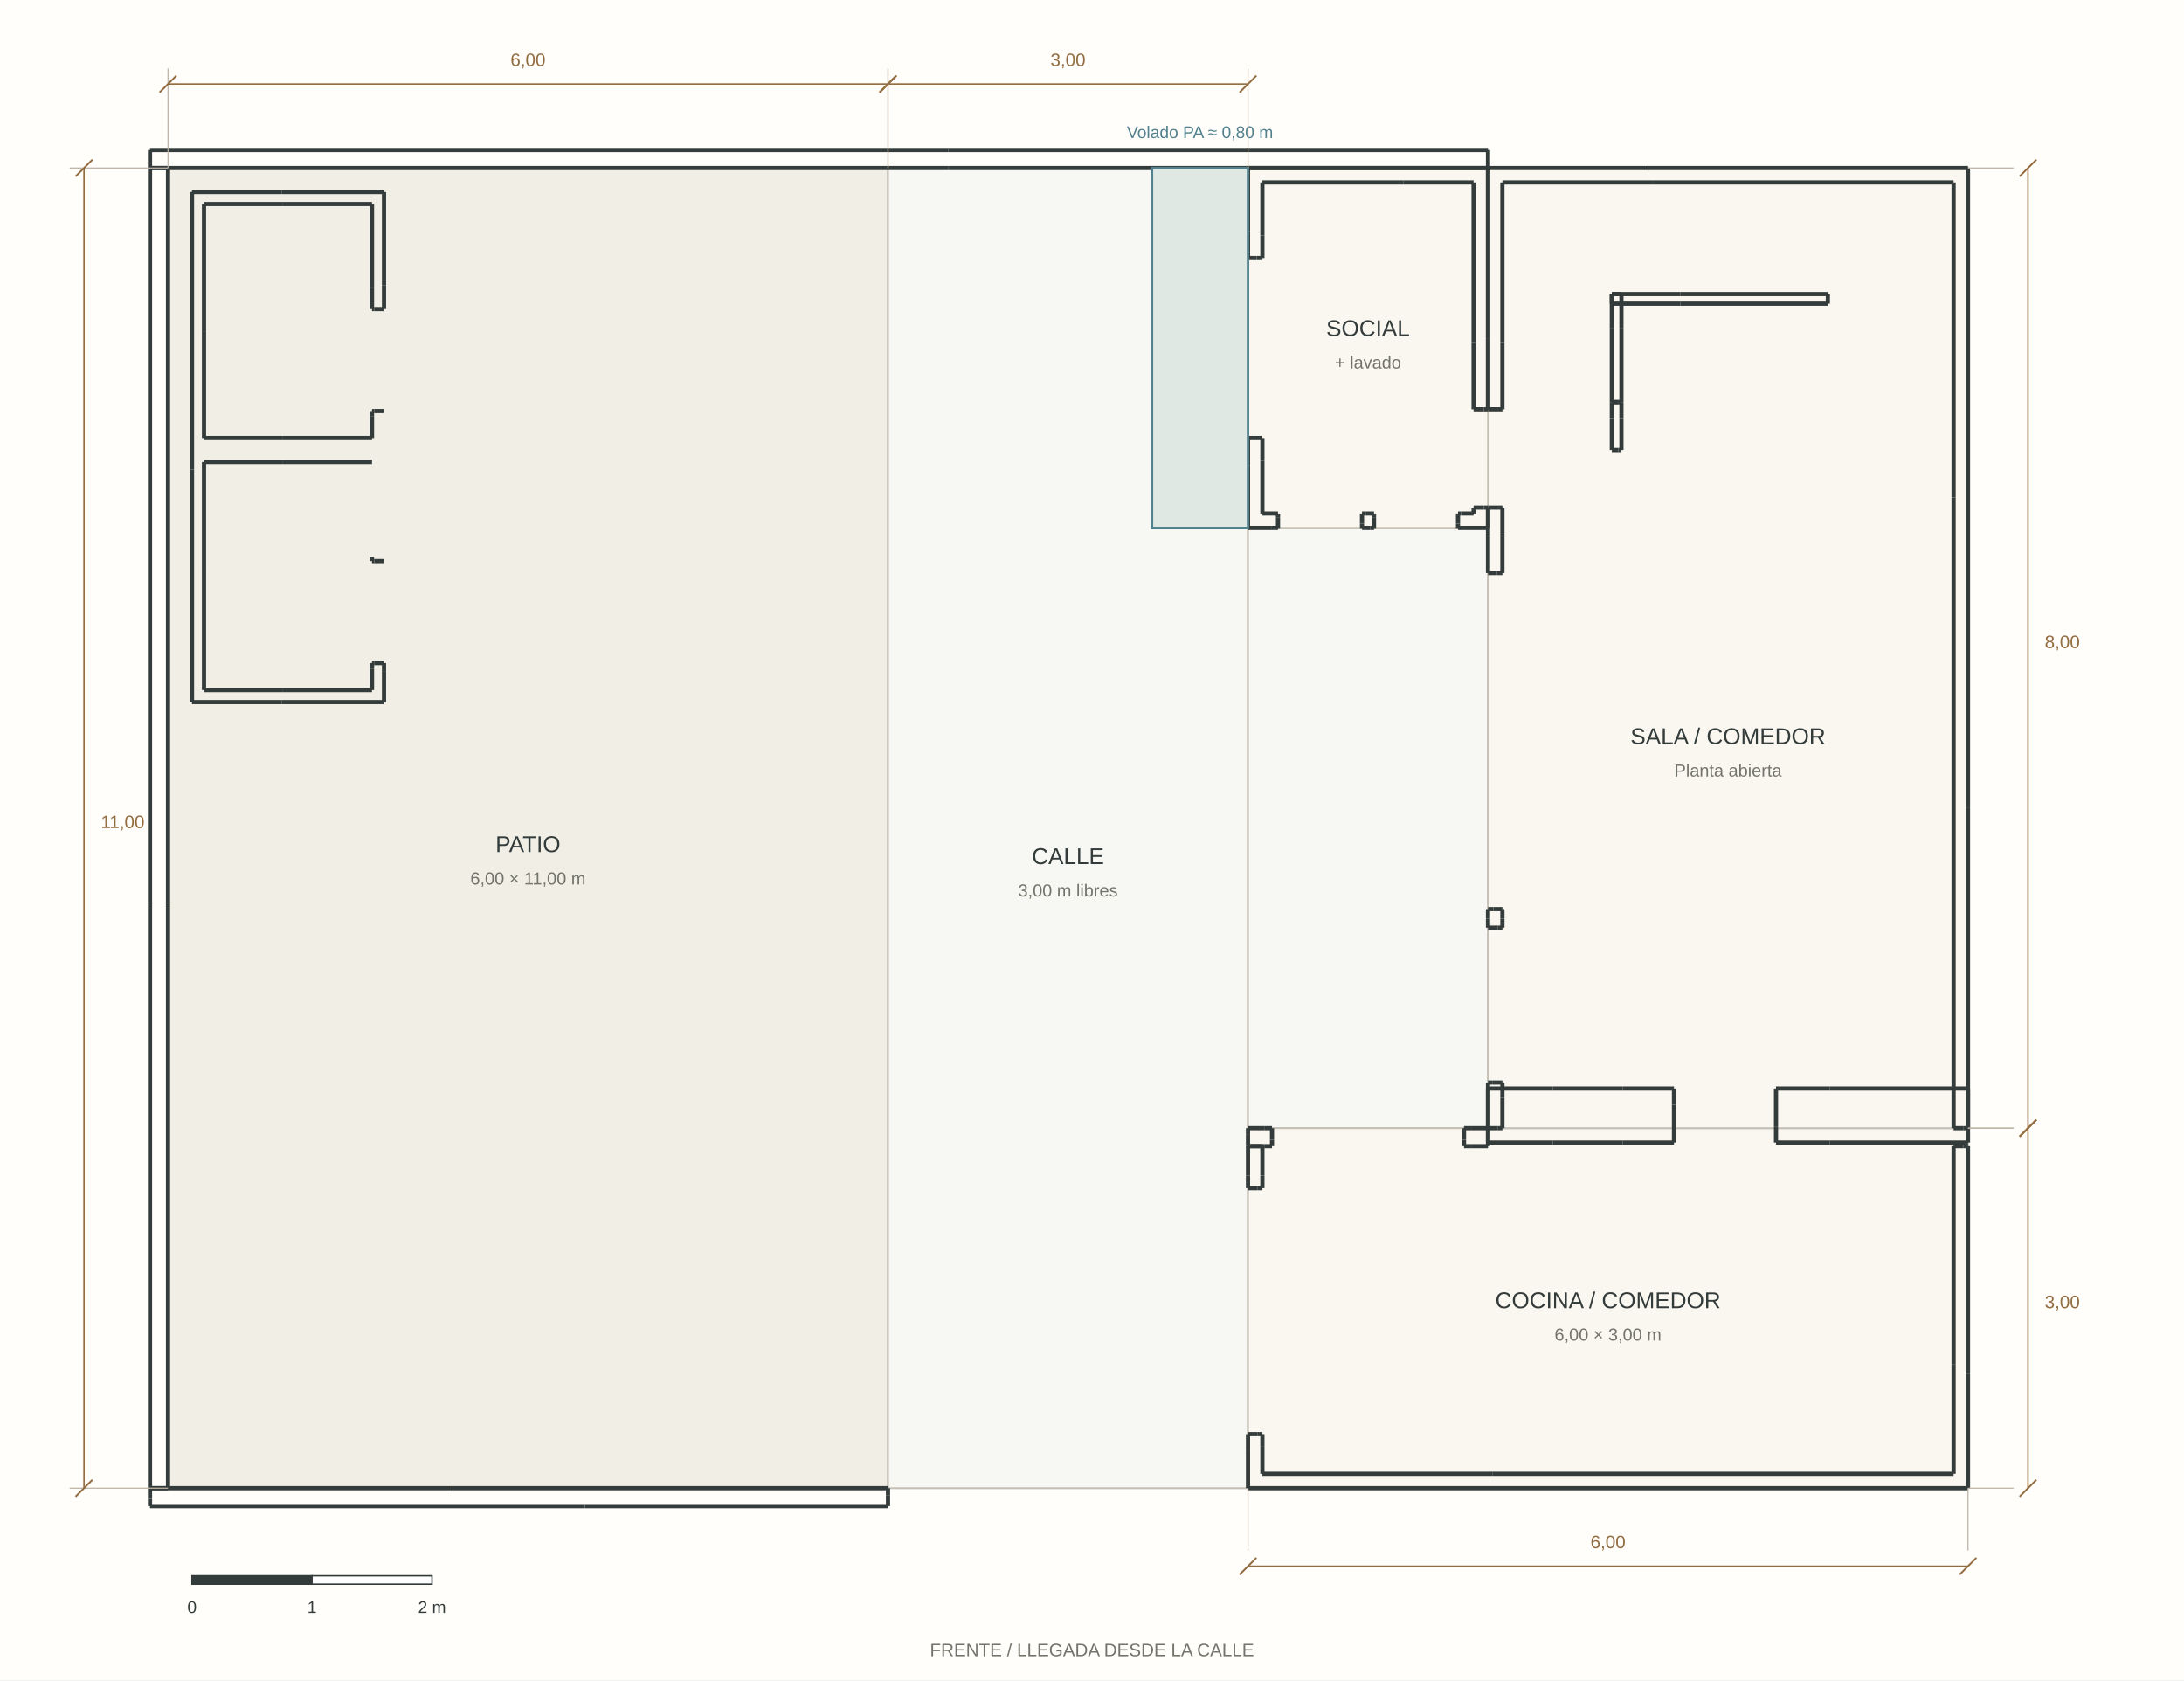
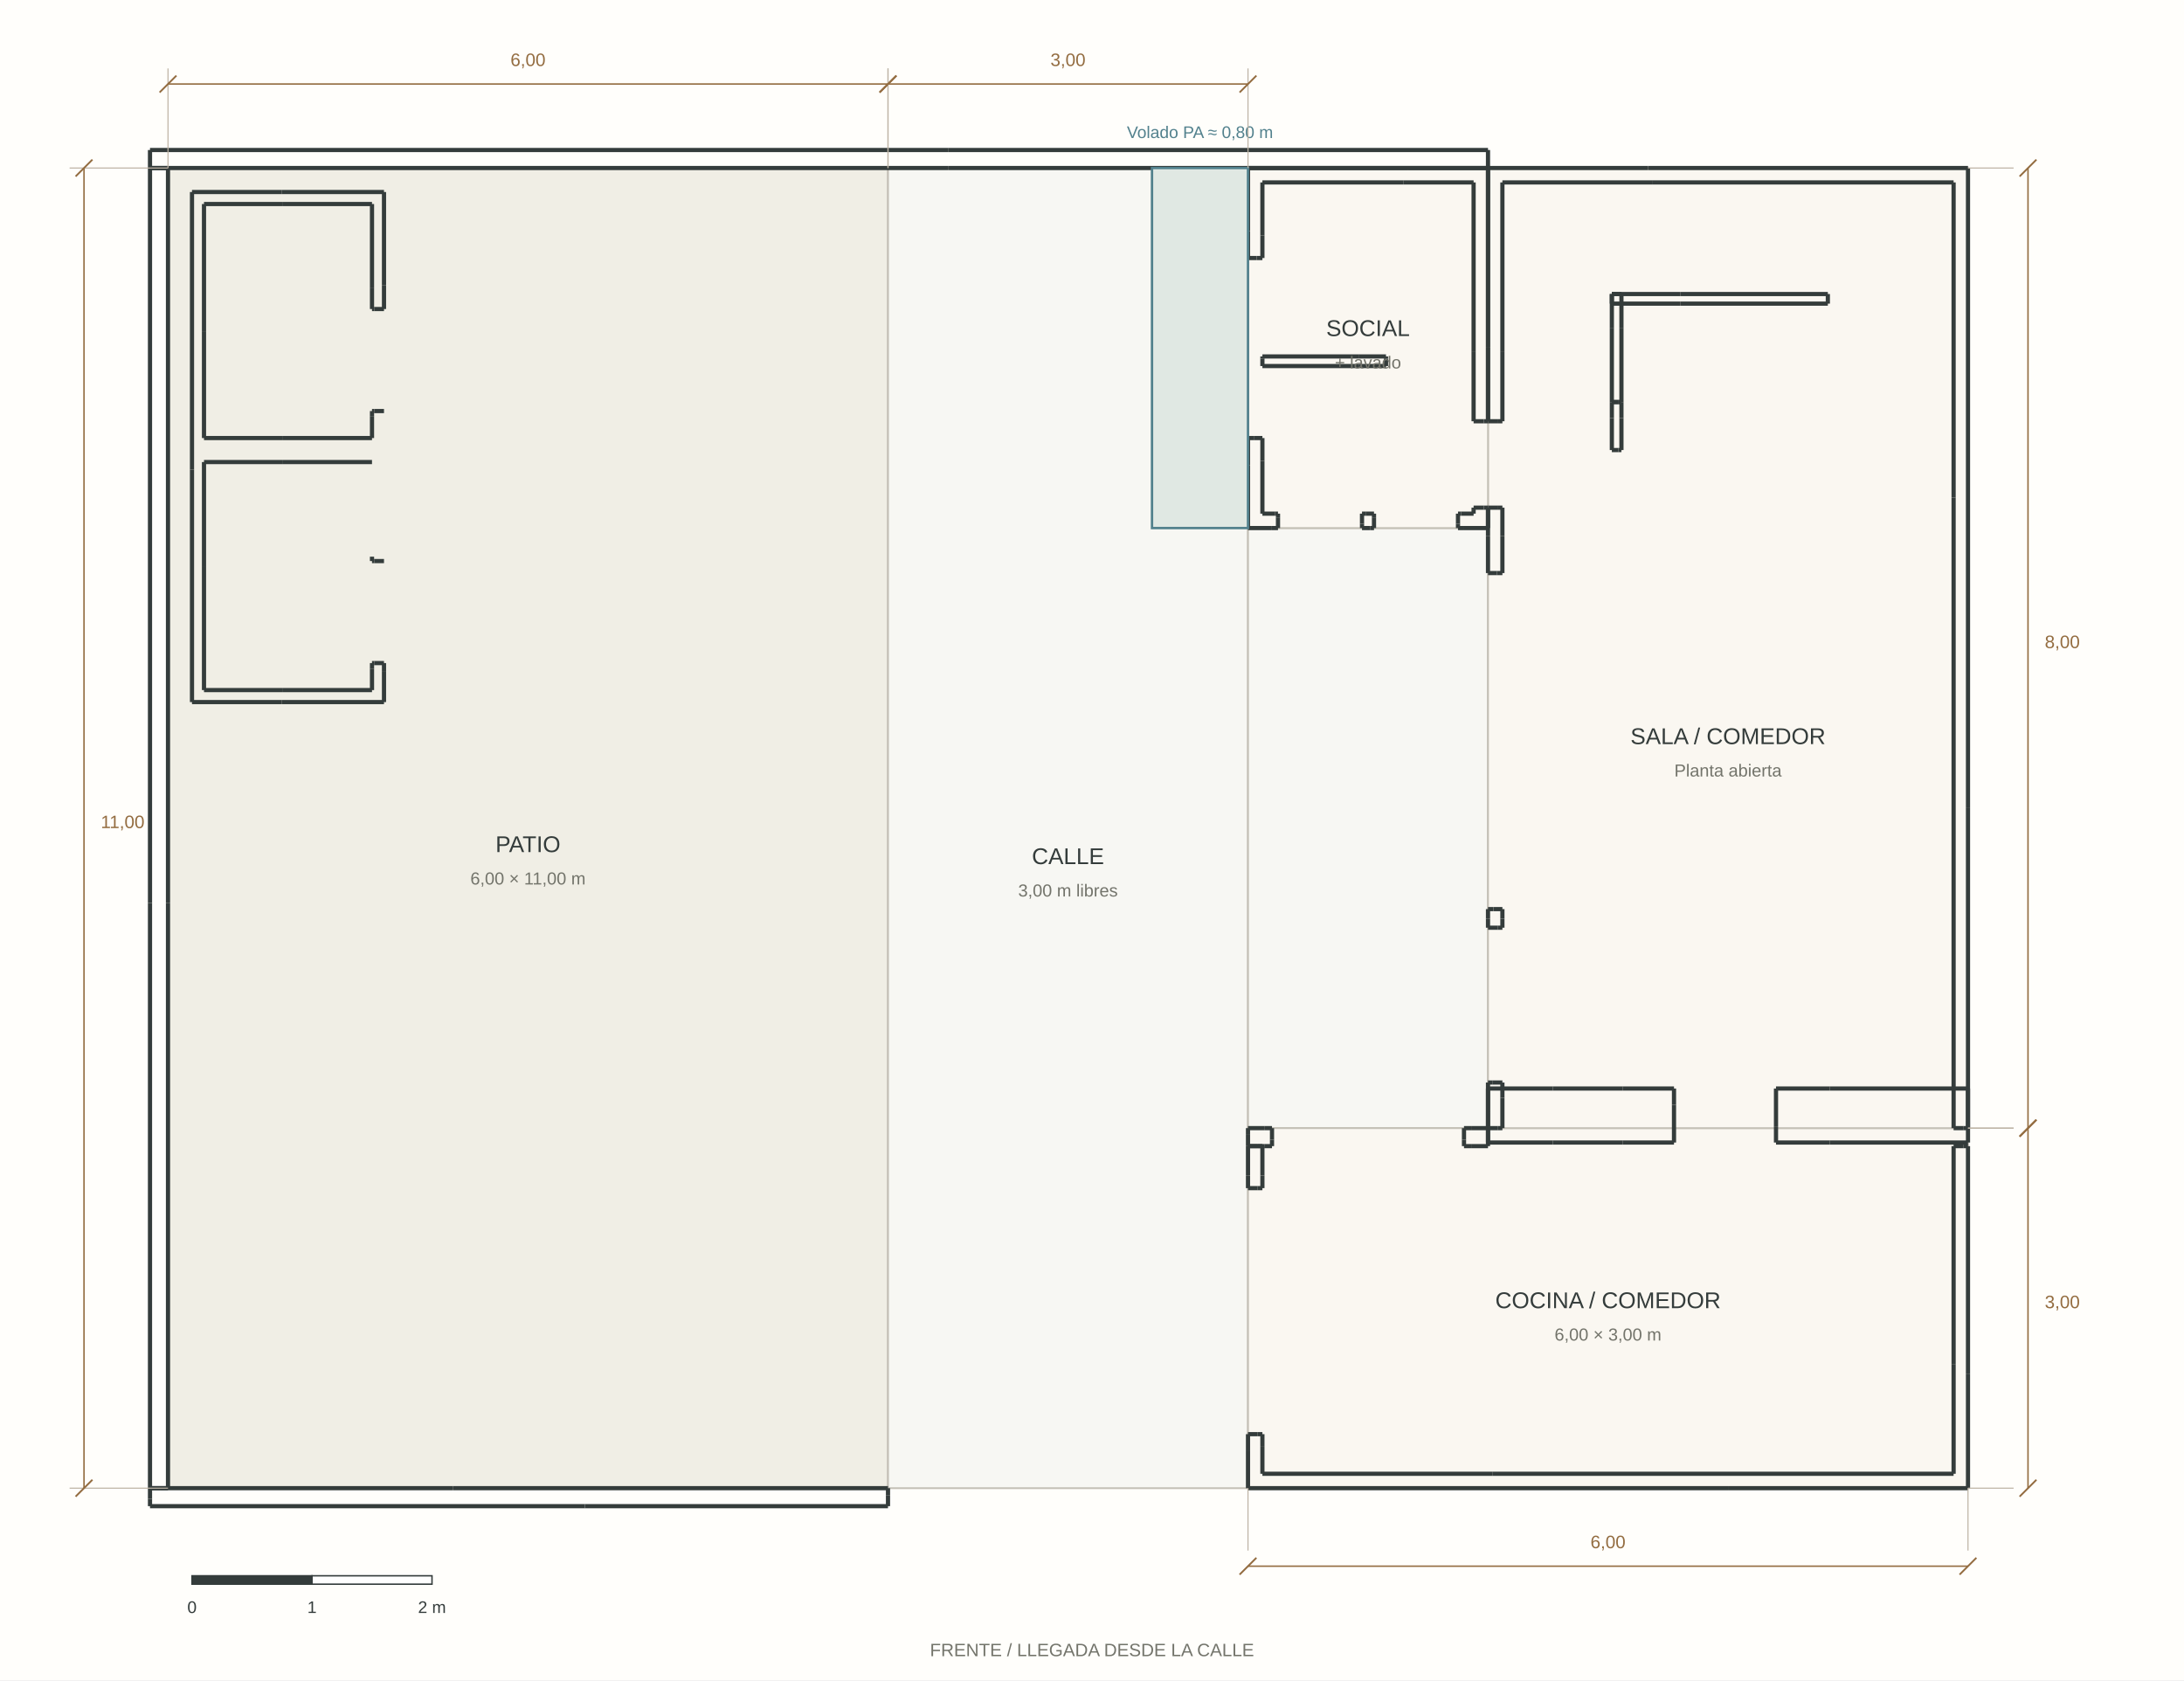
<svg xmlns="http://www.w3.org/2000/svg" viewBox="0 0 1456.0 1120.0" role="img" aria-label="Conjunto y medidas generales">
  <rect width="100%" height="100%" fill="#fffefb" />
  <polygon points="112.0,992.0 592.0,992.0 592.0,112.0 112.0,112.0" fill="#f0eee5" stroke="#c4c0b6" stroke-width="1.2" />
  <polygon points="592.0,992.0 832.0,992.0 832.0,112.0 592.0,112.0" fill="#f7f7f3" stroke="#c4c0b6" stroke-width="1.2" />
  <polygon points="832.0,752.0 992.0,752.0 992.0,352.0 832.0,352.0" fill="#f7f7f3" stroke="#c4c0b6" stroke-width="1.2" />
  <polygon points="832.0,992.0 1312.0,992.0 1312.0,752.0 832.0,752.0" fill="#faf7f1" stroke="#c4c0b6" stroke-width="1.2" />
  <polygon points="992.0,752.0 1312.0,752.0 1312.0,112.0 992.0,112.0" fill="#faf7f1" stroke="#c4c0b6" stroke-width="1.2" />
  <polygon points="832.0,352.0 992.0,352.0 992.0,112.0 832.0,112.0" fill="#faf7f1" stroke="#c4c0b6" stroke-width="1.2" />
-   <polyline points="1001.6,228.509 1001.6,121.6" fill="none" stroke="#343c3b" stroke-width="2.8" />
-   <polyline points="1001.6,272.8 1001.6,228.509" fill="none" stroke="#343c3b" stroke-width="2.8" />
+   <polyline points="992.0,112.0 992.0,231.354" fill="none" stroke="#343c3b" stroke-width="2.8" />
+   <polyline points="992.0,280.8 992.0,231.354" fill="none" stroke="#343c3b" stroke-width="2.8" />
+   <polyline points="992.0,382.0 992.0,357.414" fill="none" stroke="#343c3b" stroke-width="2.8" />
+   <polyline points="992.0,612.414 992.0,606.0" fill="none" stroke="#343c3b" stroke-width="2.8" />
+   <polyline points="992.0,618.4 992.0,612.414" fill="none" stroke="#343c3b" stroke-width="2.8" />
+   <polyline points="992.0,338.4 992.0,357.414" fill="none" stroke="#343c3b" stroke-width="2.8" />
+   <polyline points="1001.6,280.8 998.788,280.8" fill="none" stroke="#343c3b" stroke-width="2.8" />
+   <polyline points="998.788,280.8 992.0,280.8" fill="none" stroke="#343c3b" stroke-width="2.8" />
+   <polyline points="992.0,112.0 1098.667,112.0" fill="none" stroke="#343c3b" stroke-width="2.8" />
+   <polyline points="1312.0,112.0 1098.667,112.0" fill="none" stroke="#343c3b" stroke-width="2.8" />
+   <polyline points="998.4,618.4 992.0,618.4" fill="none" stroke="#343c3b" stroke-width="2.8" />
+   <polyline points="1001.6,618.4 998.4,618.4" fill="none" stroke="#343c3b" stroke-width="2.8" />
+   <polyline points="1001.6,280.8 1001.6,234.166" fill="none" stroke="#343c3b" stroke-width="2.8" />
+   <polyline points="1001.6,234.166 1001.6,121.6" fill="none" stroke="#343c3b" stroke-width="2.8" />
  <polyline points="1001.6,382.0 1001.6,357.414" fill="none" stroke="#343c3b" stroke-width="2.8" />
  <polyline points="1001.6,612.414 1001.6,606.0" fill="none" stroke="#343c3b" stroke-width="2.8" />
  <polyline points="1001.6,618.4 1001.6,612.414" fill="none" stroke="#343c3b" stroke-width="2.8" />
  <polyline points="1001.6,338.4 1001.6,357.414" fill="none" stroke="#343c3b" stroke-width="2.8" />
+   <polyline points="1312.0,538.667 1312.0,112.0" fill="none" stroke="#343c3b" stroke-width="2.8" />
+   <polyline points="1312.0,752.0 1312.0,538.667" fill="none" stroke="#343c3b" stroke-width="2.8" />
  <polyline points="1302.4,121.6 1101.867,121.6" fill="none" stroke="#343c3b" stroke-width="2.8" />
  <polyline points="1101.867,121.6 1001.6,121.6" fill="none" stroke="#343c3b" stroke-width="2.8" />
-   <polyline points="1001.6,272.8 998.788,272.8" fill="none" stroke="#343c3b" stroke-width="2.8" />
-   <polyline points="998.788,272.8 992.0,272.8" fill="none" stroke="#343c3b" stroke-width="2.8" />
+   <polyline points="1302.4,331.733 1302.4,121.6" fill="none" stroke="#343c3b" stroke-width="2.8" />
+   <polyline points="1302.4,752.0 1302.4,331.733" fill="none" stroke="#343c3b" stroke-width="2.8" />
+   <polyline points="1308.8,752.0 1302.4,752.0" fill="none" stroke="#343c3b" stroke-width="2.8" />
+   <polyline points="1312.0,752.0 1308.8,752.0" fill="none" stroke="#343c3b" stroke-width="2.8" />
+   <polyline points="998.788,338.4 992.0,338.4" fill="none" stroke="#343c3b" stroke-width="2.8" />
  <polyline points="1001.6,338.4 998.788,338.4" fill="none" stroke="#343c3b" stroke-width="2.8" />
-   <polyline points="998.788,338.4 992.0,338.4" fill="none" stroke="#343c3b" stroke-width="2.8" />
-   <polyline points="998.4,618.4 992.0,618.4" fill="none" stroke="#343c3b" stroke-width="2.8" />
-   <polyline points="1001.6,618.4 998.4,618.4" fill="none" stroke="#343c3b" stroke-width="2.8" />
  <polyline points="998.0,382.0 992.0,382.0" fill="none" stroke="#343c3b" stroke-width="2.8" />
  <polyline points="1001.6,382.0 998.0,382.0" fill="none" stroke="#343c3b" stroke-width="2.8" />
  <polyline points="995.6,606.0 992.0,606.0" fill="none" stroke="#343c3b" stroke-width="2.8" />
  <polyline points="1001.6,606.0 995.6,606.0" fill="none" stroke="#343c3b" stroke-width="2.8" />
-   <polyline points="1302.4,752.0 1302.4,331.733" fill="none" stroke="#343c3b" stroke-width="2.8" />
-   <polyline points="1302.4,331.733 1302.4,121.6" fill="none" stroke="#343c3b" stroke-width="2.8" />
-   <polyline points="1308.8,752.0 1302.4,752.0" fill="none" stroke="#343c3b" stroke-width="2.8" />
-   <polyline points="1312.0,752.0 1308.8,752.0" fill="none" stroke="#343c3b" stroke-width="2.8" />
-   <polyline points="1312.0,538.667 1312.0,112.0" fill="none" stroke="#343c3b" stroke-width="2.8" />
-   <polyline points="1312.0,752.0 1312.0,538.667" fill="none" stroke="#343c3b" stroke-width="2.8" />
-   <polyline points="992.0,112.0 1098.667,112.0" fill="none" stroke="#343c3b" stroke-width="2.8" />
-   <polyline points="1312.0,112.0 1098.667,112.0" fill="none" stroke="#343c3b" stroke-width="2.8" />
-   <polyline points="992.0,112.0 992.0,225.697" fill="none" stroke="#343c3b" stroke-width="2.8" />
-   <polyline points="992.0,272.8 992.0,225.697" fill="none" stroke="#343c3b" stroke-width="2.8" />
-   <polyline points="992.0,382.0 992.0,357.414" fill="none" stroke="#343c3b" stroke-width="2.8" />
-   <polyline points="992.0,612.414 992.0,606.0" fill="none" stroke="#343c3b" stroke-width="2.8" />
-   <polyline points="992.0,618.4 992.0,612.414" fill="none" stroke="#343c3b" stroke-width="2.8" />
-   <polyline points="992.0,338.4 992.0,357.414" fill="none" stroke="#343c3b" stroke-width="2.8" />
  <polyline points="998.4,752.0 992.0,752.0" fill="none" stroke="#343c3b" stroke-width="2.8" />
  <polyline points="1001.6,752.0 998.4,752.0" fill="none" stroke="#343c3b" stroke-width="2.8" />
  <polyline points="995.2,721.6 992.0,721.6" fill="none" stroke="#343c3b" stroke-width="2.8" />
  <polyline points="1001.6,721.6 995.2,721.6" fill="none" stroke="#343c3b" stroke-width="2.8" />
  <polyline points="992.0,741.867 992.0,721.6" fill="none" stroke="#343c3b" stroke-width="2.8" />
  <polyline points="992.0,752.0 992.0,741.867" fill="none" stroke="#343c3b" stroke-width="2.8" />
  <polyline points="1001.6,731.733 1001.6,721.6" fill="none" stroke="#343c3b" stroke-width="2.8" />
  <polyline points="1001.6,752.0 1001.6,731.733" fill="none" stroke="#343c3b" stroke-width="2.8" />
  <polyline points="832.0,783.6 832.0,764.0" fill="none" stroke="#343c3b" stroke-width="2.8" />
  <polyline points="832.0,792.0 832.0,783.6" fill="none" stroke="#343c3b" stroke-width="2.8" />
  <polyline points="832.0,966.8 832.0,956.0" fill="none" stroke="#343c3b" stroke-width="2.8" />
  <polyline points="832.0,992.0 832.0,966.8" fill="none" stroke="#343c3b" stroke-width="2.8" />
  <polyline points="841.6,764.0 838.4,764.0" fill="none" stroke="#343c3b" stroke-width="2.8" />
  <polyline points="838.4,764.0 832.0,764.0" fill="none" stroke="#343c3b" stroke-width="2.8" />
  <polyline points="1312.0,992.0 1152.0,992.0" fill="none" stroke="#343c3b" stroke-width="2.8" />
  <polyline points="1152.0,992.0 832.0,992.0" fill="none" stroke="#343c3b" stroke-width="2.8" />
  <polyline points="838.212,792.0 832.0,792.0" fill="none" stroke="#343c3b" stroke-width="2.8" />
  <polyline points="841.6,792.0 838.212,792.0" fill="none" stroke="#343c3b" stroke-width="2.8" />
  <polyline points="838.212,956.0 832.0,956.0" fill="none" stroke="#343c3b" stroke-width="2.8" />
  <polyline points="841.6,956.0 838.212,956.0" fill="none" stroke="#343c3b" stroke-width="2.8" />
  <polyline points="841.6,783.6 841.6,764.0" fill="none" stroke="#343c3b" stroke-width="2.8" />
  <polyline points="841.6,792.0 841.6,783.6" fill="none" stroke="#343c3b" stroke-width="2.8" />
  <polyline points="841.6,963.92 841.6,956.0" fill="none" stroke="#343c3b" stroke-width="2.8" />
  <polyline points="841.6,982.4 841.6,963.92" fill="none" stroke="#343c3b" stroke-width="2.8" />
  <polyline points="841.6,982.4 995.2,982.4" fill="none" stroke="#343c3b" stroke-width="2.8" />
  <polyline points="1302.4,982.4 995.2,982.4" fill="none" stroke="#343c3b" stroke-width="2.8" />
  <polyline points="1302.4,982.4 1302.4,909.6" fill="none" stroke="#343c3b" stroke-width="2.8" />
  <polyline points="1302.4,909.6 1302.4,764.0" fill="none" stroke="#343c3b" stroke-width="2.8" />
  <polyline points="1312.0,764.0 1308.8,764.0" fill="none" stroke="#343c3b" stroke-width="2.8" />
  <polyline points="1308.8,764.0 1302.4,764.0" fill="none" stroke="#343c3b" stroke-width="2.8" />
  <polyline points="1312.0,992.0 1312.0,916.0" fill="none" stroke="#343c3b" stroke-width="2.8" />
  <polyline points="1312.0,916.0 1312.0,764.0" fill="none" stroke="#343c3b" stroke-width="2.8" />
+   <polyline points="841.6,172.0 837.76,172.0" fill="none" stroke="#343c3b" stroke-width="2.8" />
+   <polyline points="837.76,172.0 832.0,172.0" fill="none" stroke="#343c3b" stroke-width="2.8" />
+   <polyline points="841.6,156.88 841.6,121.6" fill="none" stroke="#343c3b" stroke-width="2.8" />
+   <polyline points="841.6,172.0 841.6,156.88" fill="none" stroke="#343c3b" stroke-width="2.8" />
+   <polyline points="841.6,307.12 841.6,292.0" fill="none" stroke="#343c3b" stroke-width="2.8" />
+   <polyline points="841.6,342.4 841.6,307.12" fill="none" stroke="#343c3b" stroke-width="2.8" />
  <polyline points="832.0,172.0 832.0,154.0" fill="none" stroke="#343c3b" stroke-width="2.8" />
  <polyline points="832.0,154.0 832.0,112.0" fill="none" stroke="#343c3b" stroke-width="2.8" />
  <polyline points="832.0,310.0 832.0,292.0" fill="none" stroke="#343c3b" stroke-width="2.8" />
  <polyline points="832.0,352.0 832.0,310.0" fill="none" stroke="#343c3b" stroke-width="2.8" />
-   <polyline points="852.0,352.0 847.909,352.0" fill="none" stroke="#343c3b" stroke-width="2.8" />
-   <polyline points="913.6,352.0 908.0,352.0" fill="none" stroke="#343c3b" stroke-width="2.8" />
-   <polyline points="916.0,352.0 913.6,352.0" fill="none" stroke="#343c3b" stroke-width="2.8" />
-   <polyline points="847.909,352.0 832.0,352.0" fill="none" stroke="#343c3b" stroke-width="2.8" />
-   <polyline points="976.091,352.0 972.0,352.0" fill="none" stroke="#343c3b" stroke-width="2.8" />
-   <polyline points="992.0,352.0 976.091,352.0" fill="none" stroke="#343c3b" stroke-width="2.8" />
+   <polyline points="935.467,121.6 841.6,121.6" fill="none" stroke="#343c3b" stroke-width="2.8" />
+   <polyline points="982.4,121.6 935.467,121.6" fill="none" stroke="#343c3b" stroke-width="2.8" />
+   <polyline points="835.84,292.0 832.0,292.0" fill="none" stroke="#343c3b" stroke-width="2.8" />
+   <polyline points="841.6,292.0 835.84,292.0" fill="none" stroke="#343c3b" stroke-width="2.8" />
  <polyline points="938.667,112.0 832.0,112.0" fill="none" stroke="#343c3b" stroke-width="2.8" />
  <polyline points="992.0,112.0 938.667,112.0" fill="none" stroke="#343c3b" stroke-width="2.8" />
-   <polyline points="841.6,172.0 837.76,172.0" fill="none" stroke="#343c3b" stroke-width="2.8" />
-   <polyline points="837.76,172.0 832.0,172.0" fill="none" stroke="#343c3b" stroke-width="2.8" />
-   <polyline points="841.6,292.0 835.84,292.0" fill="none" stroke="#343c3b" stroke-width="2.8" />
-   <polyline points="835.84,292.0 832.0,292.0" fill="none" stroke="#343c3b" stroke-width="2.8" />
-   <polyline points="992.0,272.8 992.0,225.697" fill="none" stroke="#343c3b" stroke-width="2.8" />
-   <polyline points="992.0,225.697 992.0,112.0" fill="none" stroke="#343c3b" stroke-width="2.8" />
-   <polyline points="992.0,342.384 992.0,338.4" fill="none" stroke="#343c3b" stroke-width="2.8" />
-   <polyline points="992.0,352.0 992.0,342.384" fill="none" stroke="#343c3b" stroke-width="2.8" />
-   <polyline points="852.0,352.0 852.0,345.28" fill="none" stroke="#343c3b" stroke-width="2.8" />
-   <polyline points="852.0,345.28 852.0,342.4" fill="none" stroke="#343c3b" stroke-width="2.8" />
-   <polyline points="908.0,352.0 908.0,349.12" fill="none" stroke="#343c3b" stroke-width="2.8" />
-   <polyline points="908.0,349.12 908.0,342.4" fill="none" stroke="#343c3b" stroke-width="2.8" />
-   <polyline points="916.0,345.28 916.0,342.4" fill="none" stroke="#343c3b" stroke-width="2.8" />
-   <polyline points="916.0,352.0 916.0,345.28" fill="none" stroke="#343c3b" stroke-width="2.8" />
-   <polyline points="972.0,352.0 972.0,349.12" fill="none" stroke="#343c3b" stroke-width="2.8" />
-   <polyline points="972.0,349.12 972.0,342.4" fill="none" stroke="#343c3b" stroke-width="2.8" />
-   <polyline points="935.467,121.6 841.6,121.6" fill="none" stroke="#343c3b" stroke-width="2.8" />
-   <polyline points="982.4,121.6 935.467,121.6" fill="none" stroke="#343c3b" stroke-width="2.8" />
-   <polyline points="982.4,228.509 982.4,121.6" fill="none" stroke="#343c3b" stroke-width="2.8" />
-   <polyline points="982.4,272.8 982.4,228.509" fill="none" stroke="#343c3b" stroke-width="2.8" />
+   <polyline points="992.0,280.8 989.188,280.8" fill="none" stroke="#343c3b" stroke-width="2.8" />
+   <polyline points="989.188,280.8 982.4,280.8" fill="none" stroke="#343c3b" stroke-width="2.8" />
+   <polyline points="982.4,121.6 982.4,234.166" fill="none" stroke="#343c3b" stroke-width="2.8" />
+   <polyline points="982.4,280.8 982.4,234.166" fill="none" stroke="#343c3b" stroke-width="2.8" />
  <polyline points="982.4,339.572 982.4,338.4" fill="none" stroke="#343c3b" stroke-width="2.8" />
  <polyline points="982.4,342.4 982.4,339.572" fill="none" stroke="#343c3b" stroke-width="2.8" />
  <polyline points="852.0,342.4 849.873,342.4" fill="none" stroke="#343c3b" stroke-width="2.8" />
  <polyline points="849.873,342.4 841.6,342.4" fill="none" stroke="#343c3b" stroke-width="2.8" />
  <polyline points="910.4,342.4 908.0,342.4" fill="none" stroke="#343c3b" stroke-width="2.8" />
  <polyline points="916.0,342.4 910.4,342.4" fill="none" stroke="#343c3b" stroke-width="2.8" />
  <polyline points="974.127,342.4 972.0,342.4" fill="none" stroke="#343c3b" stroke-width="2.8" />
  <polyline points="982.4,342.4 974.127,342.4" fill="none" stroke="#343c3b" stroke-width="2.8" />
-   <polyline points="841.6,156.88 841.6,121.6" fill="none" stroke="#343c3b" stroke-width="2.8" />
-   <polyline points="841.6,172.0 841.6,156.88" fill="none" stroke="#343c3b" stroke-width="2.8" />
-   <polyline points="841.6,307.12 841.6,292.0" fill="none" stroke="#343c3b" stroke-width="2.8" />
-   <polyline points="841.6,342.4 841.6,307.12" fill="none" stroke="#343c3b" stroke-width="2.8" />
+   <polyline points="852.0,352.0 847.909,352.0" fill="none" stroke="#343c3b" stroke-width="2.8" />
+   <polyline points="913.6,352.0 908.0,352.0" fill="none" stroke="#343c3b" stroke-width="2.8" />
+   <polyline points="916.0,352.0 913.6,352.0" fill="none" stroke="#343c3b" stroke-width="2.8" />
+   <polyline points="847.909,352.0 832.0,352.0" fill="none" stroke="#343c3b" stroke-width="2.8" />
+   <polyline points="976.091,352.0 972.0,352.0" fill="none" stroke="#343c3b" stroke-width="2.8" />
+   <polyline points="992.0,352.0 976.091,352.0" fill="none" stroke="#343c3b" stroke-width="2.8" />
+   <polyline points="992.0,231.354 992.0,112.0" fill="none" stroke="#343c3b" stroke-width="2.8" />
+   <polyline points="992.0,280.8 992.0,231.354" fill="none" stroke="#343c3b" stroke-width="2.8" />
+   <polyline points="992.0,342.384 992.0,338.4" fill="none" stroke="#343c3b" stroke-width="2.8" />
+   <polyline points="992.0,352.0 992.0,342.384" fill="none" stroke="#343c3b" stroke-width="2.8" />
+   <polyline points="852.0,345.28 852.0,342.4" fill="none" stroke="#343c3b" stroke-width="2.8" />
+   <polyline points="852.0,352.0 852.0,345.28" fill="none" stroke="#343c3b" stroke-width="2.8" />
+   <polyline points="908.0,349.12 908.0,342.4" fill="none" stroke="#343c3b" stroke-width="2.8" />
+   <polyline points="908.0,352.0 908.0,349.12" fill="none" stroke="#343c3b" stroke-width="2.8" />
+   <polyline points="916.0,345.28 916.0,342.4" fill="none" stroke="#343c3b" stroke-width="2.8" />
+   <polyline points="916.0,352.0 916.0,345.28" fill="none" stroke="#343c3b" stroke-width="2.8" />
+   <polyline points="989.188,338.4 982.4,338.4" fill="none" stroke="#343c3b" stroke-width="2.8" />
  <polyline points="992.0,338.4 989.188,338.4" fill="none" stroke="#343c3b" stroke-width="2.8" />
-   <polyline points="989.188,338.4 982.4,338.4" fill="none" stroke="#343c3b" stroke-width="2.8" />
-   <polyline points="992.0,272.8 989.188,272.8" fill="none" stroke="#343c3b" stroke-width="2.8" />
-   <polyline points="989.188,272.8 982.4,272.8" fill="none" stroke="#343c3b" stroke-width="2.8" />
+   <polyline points="972.0,349.12 972.0,342.4" fill="none" stroke="#343c3b" stroke-width="2.8" />
+   <polyline points="972.0,352.0 972.0,349.12" fill="none" stroke="#343c3b" stroke-width="2.8" />
  <polyline points="1035.303,725.6 992.0,725.6" fill="none" stroke="#343c3b" stroke-width="2.8" />
  <polyline points="1081.674,725.6 1035.303,725.6" fill="none" stroke="#343c3b" stroke-width="2.8" />
  <polyline points="1116.0,725.6 1081.674,725.6" fill="none" stroke="#343c3b" stroke-width="2.8" />
  <polyline points="1219.721,725.6 1184.0,725.6" fill="none" stroke="#343c3b" stroke-width="2.8" />
  <polyline points="1312.0,725.6 1219.721,725.6" fill="none" stroke="#343c3b" stroke-width="2.8" />
  <polyline points="1184.0,750.8 1184.0,725.6" fill="none" stroke="#343c3b" stroke-width="2.8" />
  <polyline points="1184.0,761.6 1184.0,750.8" fill="none" stroke="#343c3b" stroke-width="2.8" />
  <polyline points="1312.0,747.062 1312.0,725.6" fill="none" stroke="#343c3b" stroke-width="2.8" />
  <polyline points="1312.0,761.6 1312.0,747.062" fill="none" stroke="#343c3b" stroke-width="2.8" />
  <polyline points="1116.0,736.4 1116.0,725.6" fill="none" stroke="#343c3b" stroke-width="2.8" />
  <polyline points="1116.0,761.6 1116.0,736.4" fill="none" stroke="#343c3b" stroke-width="2.8" />
  <polyline points="1035.303,761.6 992.0,761.6" fill="none" stroke="#343c3b" stroke-width="2.8" />
  <polyline points="1116.0,761.6 1081.674,761.6" fill="none" stroke="#343c3b" stroke-width="2.8" />
  <polyline points="1081.674,761.6 1035.303,761.6" fill="none" stroke="#343c3b" stroke-width="2.8" />
  <polyline points="1219.721,761.6 1184.0,761.6" fill="none" stroke="#343c3b" stroke-width="2.8" />
  <polyline points="1312.0,761.6 1219.721,761.6" fill="none" stroke="#343c3b" stroke-width="2.8" />
  <polyline points="992.0,761.6 992.0,740.138" fill="none" stroke="#343c3b" stroke-width="2.8" />
  <polyline points="992.0,740.138 992.0,725.6" fill="none" stroke="#343c3b" stroke-width="2.8" />
  <polyline points="832.0,756.0 832.0,752.0" fill="none" stroke="#343c3b" stroke-width="2.8" />
  <polyline points="832.0,764.0 832.0,756.0" fill="none" stroke="#343c3b" stroke-width="2.8" />
  <polyline points="843.2,764.0 848.0,764.0" fill="none" stroke="#343c3b" stroke-width="2.8" />
  <polyline points="843.2,764.0 832.0,764.0" fill="none" stroke="#343c3b" stroke-width="2.8" />
  <polyline points="980.8,764.0 976.0,764.0" fill="none" stroke="#343c3b" stroke-width="2.8" />
  <polyline points="992.0,764.0 980.8,764.0" fill="none" stroke="#343c3b" stroke-width="2.8" />
  <polyline points="848.0,752.0 843.2,752.0" fill="none" stroke="#343c3b" stroke-width="2.8" />
  <polyline points="843.2,752.0 832.0,752.0" fill="none" stroke="#343c3b" stroke-width="2.8" />
  <polyline points="980.8,752.0 976.0,752.0" fill="none" stroke="#343c3b" stroke-width="2.8" />
  <polyline points="992.0,752.0 980.8,752.0" fill="none" stroke="#343c3b" stroke-width="2.8" />
  <polyline points="992.0,756.0 992.0,752.0" fill="none" stroke="#343c3b" stroke-width="2.8" />
  <polyline points="992.0,764.0 992.0,756.0" fill="none" stroke="#343c3b" stroke-width="2.8" />
  <polyline points="976.0,759.765 976.0,752.0" fill="none" stroke="#343c3b" stroke-width="2.8" />
  <polyline points="976.0,764.0 976.0,759.765" fill="none" stroke="#343c3b" stroke-width="2.8" />
  <polyline points="848.0,759.765 848.0,752.0" fill="none" stroke="#343c3b" stroke-width="2.8" />
  <polyline points="848.0,764.0 848.0,759.765" fill="none" stroke="#343c3b" stroke-width="2.8" />
  <polyline points="1074.56,268.0 1074.56,218.909" fill="none" stroke="#343c3b" stroke-width="2.8" />
  <polyline points="1074.56,218.909 1074.56,196.0" fill="none" stroke="#343c3b" stroke-width="2.8" />
  <polyline points="1080.96,268.0 1080.96,218.909" fill="none" stroke="#343c3b" stroke-width="2.8" />
  <polyline points="1080.96,218.909 1080.96,196.0" fill="none" stroke="#343c3b" stroke-width="2.8" />
  <polyline points="1078.924,268.0 1074.56,268.0" fill="none" stroke="#343c3b" stroke-width="2.8" />
  <polyline points="1080.96,268.0 1078.924,268.0" fill="none" stroke="#343c3b" stroke-width="2.8" />
  <polyline points="1078.924,196.0 1074.56,196.0" fill="none" stroke="#343c3b" stroke-width="2.8" />
  <polyline points="1080.96,196.0 1078.924,196.0" fill="none" stroke="#343c3b" stroke-width="2.8" />
  <polyline points="1074.56,200.364 1074.56,196.0" fill="none" stroke="#343c3b" stroke-width="2.8" />
  <polyline points="1074.56,202.4 1074.56,200.364" fill="none" stroke="#343c3b" stroke-width="2.8" />
  <polyline points="1218.56,200.364 1218.56,196.0" fill="none" stroke="#343c3b" stroke-width="2.8" />
  <polyline points="1218.56,202.4 1218.56,200.364" fill="none" stroke="#343c3b" stroke-width="2.8" />
  <polyline points="1218.56,202.4 1120.378,202.4" fill="none" stroke="#343c3b" stroke-width="2.8" />
  <polyline points="1120.378,202.4 1074.56,202.4" fill="none" stroke="#343c3b" stroke-width="2.8" />
  <polyline points="1218.56,196.0 1120.378,196.0" fill="none" stroke="#343c3b" stroke-width="2.8" />
  <polyline points="1120.378,196.0 1074.56,196.0" fill="none" stroke="#343c3b" stroke-width="2.8" />
+   <polyline points="841.6,239.022 841.6,237.6" fill="none" stroke="#343c3b" stroke-width="2.8" />
+   <polyline points="841.6,244.0 841.6,239.022" fill="none" stroke="#343c3b" stroke-width="2.8" />
+   <polyline points="924.0,239.022 924.0,237.6" fill="none" stroke="#343c3b" stroke-width="2.8" />
+   <polyline points="924.0,244.0 924.0,239.022" fill="none" stroke="#343c3b" stroke-width="2.8" />
+   <polyline points="924.0,244.0 905.689,244.0" fill="none" stroke="#343c3b" stroke-width="2.8" />
+   <polyline points="905.689,244.0 841.6,244.0" fill="none" stroke="#343c3b" stroke-width="2.8" />
+   <polyline points="924.0,237.6 905.689,237.6" fill="none" stroke="#343c3b" stroke-width="2.8" />
+   <polyline points="905.689,237.6 841.6,237.6" fill="none" stroke="#343c3b" stroke-width="2.8" />
  <polyline points="1074.56,278.667 1074.56,268.0" fill="none" stroke="#343c3b" stroke-width="2.8" />
  <polyline points="1074.56,300.0 1074.56,278.667" fill="none" stroke="#343c3b" stroke-width="2.8" />
  <polyline points="1080.96,278.667 1080.96,268.0" fill="none" stroke="#343c3b" stroke-width="2.8" />
  <polyline points="1080.96,300.0 1080.96,278.667" fill="none" stroke="#343c3b" stroke-width="2.8" />
  <polyline points="1080.96,300.0 1078.827,300.0" fill="none" stroke="#343c3b" stroke-width="2.8" />
  <polyline points="1078.827,300.0 1074.56,300.0" fill="none" stroke="#343c3b" stroke-width="2.8" />
  <polyline points="1080.96,268.0 1078.827,268.0" fill="none" stroke="#343c3b" stroke-width="2.8" />
  <polyline points="1078.827,268.0 1074.56,268.0" fill="none" stroke="#343c3b" stroke-width="2.8" />
  <polyline points="256.0,206.0 256.0,190.02" fill="none" stroke="#343c3b" stroke-width="2.8" />
  <polyline points="256.0,190.02 256.0,128.0" fill="none" stroke="#343c3b" stroke-width="2.8" />
  <polyline points="256.0,447.327 256.0,442.0" fill="none" stroke="#343c3b" stroke-width="2.8" />
  <polyline points="256.0,468.0 256.0,447.327" fill="none" stroke="#343c3b" stroke-width="2.8" />
  <polyline points="187.697,468.0 128.0,468.0" fill="none" stroke="#343c3b" stroke-width="2.8" />
  <polyline points="256.0,468.0 187.697,468.0" fill="none" stroke="#343c3b" stroke-width="2.8" />
  <polyline points="256.0,128.0 187.697,128.0" fill="none" stroke="#343c3b" stroke-width="2.8" />
  <polyline points="187.697,128.0 128.0,128.0" fill="none" stroke="#343c3b" stroke-width="2.8" />
  <polyline points="128.0,468.0 128.0,312.979" fill="none" stroke="#343c3b" stroke-width="2.8" />
  <polyline points="128.0,312.979 128.0,128.0" fill="none" stroke="#343c3b" stroke-width="2.8" />
  <polyline points="248.0,292.0 188.16,292.0" fill="none" stroke="#343c3b" stroke-width="2.8" />
  <polyline points="188.16,292.0 136.0,292.0" fill="none" stroke="#343c3b" stroke-width="2.8" />
  <polyline points="248.0,191.659 248.0,136.0" fill="none" stroke="#343c3b" stroke-width="2.8" />
  <polyline points="248.0,206.0 248.0,191.659" fill="none" stroke="#343c3b" stroke-width="2.8" />
  <polyline points="248.0,277.688 248.0,274.0" fill="none" stroke="#343c3b" stroke-width="2.8" />
  <polyline points="248.0,292.0 248.0,277.688" fill="none" stroke="#343c3b" stroke-width="2.8" />
  <polyline points="188.16,136.0 136.0,136.0" fill="none" stroke="#343c3b" stroke-width="2.8" />
  <polyline points="248.0,136.0 188.16,136.0" fill="none" stroke="#343c3b" stroke-width="2.8" />
  <polyline points="136.0,220.773 136.0,136.0" fill="none" stroke="#343c3b" stroke-width="2.8" />
  <polyline points="136.0,292.0 136.0,220.773" fill="none" stroke="#343c3b" stroke-width="2.8" />
  <polyline points="248.0,460.0 188.16,460.0" fill="none" stroke="#343c3b" stroke-width="2.8" />
  <polyline points="188.16,460.0 136.0,460.0" fill="none" stroke="#343c3b" stroke-width="2.8" />
  <polyline points="248.0,445.688 248.0,442.0" fill="none" stroke="#343c3b" stroke-width="2.8" />
  <polyline points="248.0,460.0 248.0,445.688" fill="none" stroke="#343c3b" stroke-width="2.8" />
  <polyline points="248.0,374.0 248.0,371.076" fill="none" stroke="#343c3b" stroke-width="2.8" />
  <polyline points="136.0,460.0 136.0,377.401" fill="none" stroke="#343c3b" stroke-width="2.8" />
  <polyline points="136.0,377.401 136.0,308.0" fill="none" stroke="#343c3b" stroke-width="2.8" />
  <polyline points="188.16,308.0 136.0,308.0" fill="none" stroke="#343c3b" stroke-width="2.8" />
  <polyline points="248.0,308.0 188.16,308.0" fill="none" stroke="#343c3b" stroke-width="2.8" />
  <polyline points="249.639,206.0 248.0,206.0" fill="none" stroke="#343c3b" stroke-width="2.8" />
  <polyline points="256.0,206.0 249.639,206.0" fill="none" stroke="#343c3b" stroke-width="2.8" />
  <polyline points="249.639,274.0 248.0,274.0" fill="none" stroke="#343c3b" stroke-width="2.8" />
  <polyline points="256.0,274.0 249.639,274.0" fill="none" stroke="#343c3b" stroke-width="2.8" />
  <polyline points="249.639,442.0 248.0,442.0" fill="none" stroke="#343c3b" stroke-width="2.8" />
  <polyline points="256.0,442.0 249.639,442.0" fill="none" stroke="#343c3b" stroke-width="2.8" />
  <polyline points="249.639,374.0 248.0,374.0" fill="none" stroke="#343c3b" stroke-width="2.8" />
  <polyline points="256.0,374.0 249.639,374.0" fill="none" stroke="#343c3b" stroke-width="2.8" />
  <polyline points="100.0,992.0 100.0,601.867" fill="none" stroke="#343c3b" stroke-width="2.8" />
  <polyline points="100.0,601.867 100.0,112.0" fill="none" stroke="#343c3b" stroke-width="2.8" />
  <polyline points="112.0,992.0 112.0,601.867" fill="none" stroke="#343c3b" stroke-width="2.8" />
  <polyline points="112.0,601.867 112.0,112.0" fill="none" stroke="#343c3b" stroke-width="2.8" />
  <polyline points="112.0,992.0 106.68,992.0" fill="none" stroke="#343c3b" stroke-width="2.8" />
  <polyline points="106.68,992.0 100.0,992.0" fill="none" stroke="#343c3b" stroke-width="2.8" />
  <polyline points="112.0,112.0 106.68,112.0" fill="none" stroke="#343c3b" stroke-width="2.8" />
  <polyline points="106.68,112.0 100.0,112.0" fill="none" stroke="#343c3b" stroke-width="2.8" />
  <polyline points="100.0,112.0 100.0,107.157" fill="none" stroke="#343c3b" stroke-width="2.8" />
  <polyline points="100.0,107.157 100.0,100.0" fill="none" stroke="#343c3b" stroke-width="2.8" />
  <polyline points="992.0,112.0 992.0,107.157" fill="none" stroke="#343c3b" stroke-width="2.8" />
  <polyline points="992.0,107.157 992.0,100.0" fill="none" stroke="#343c3b" stroke-width="2.8" />
  <polyline points="992.0,112.0 632.014,112.0" fill="none" stroke="#343c3b" stroke-width="2.8" />
  <polyline points="632.014,112.0 100.0,112.0" fill="none" stroke="#343c3b" stroke-width="2.8" />
  <polyline points="992.0,100.0 632.014,100.0" fill="none" stroke="#343c3b" stroke-width="2.8" />
  <polyline points="632.014,100.0 100.0,100.0" fill="none" stroke="#343c3b" stroke-width="2.8" />
  <polyline points="592.0,1004.0 389.929,1004.0" fill="none" stroke="#343c3b" stroke-width="2.8" />
  <polyline points="389.929,1004.0 100.0,1004.0" fill="none" stroke="#343c3b" stroke-width="2.8" />
  <polyline points="592.0,992.0 592.0,996.929" fill="none" stroke="#343c3b" stroke-width="2.8" />
  <polyline points="592.0,996.929 592.0,1004.0" fill="none" stroke="#343c3b" stroke-width="2.8" />
  <polyline points="100.0,992.0 302.071,992.0" fill="none" stroke="#343c3b" stroke-width="2.8" />
  <polyline points="302.071,992.0 592.0,992.0" fill="none" stroke="#343c3b" stroke-width="2.8" />
  <polyline points="100.0,1004.0 100.0,999.071" fill="none" stroke="#343c3b" stroke-width="2.8" />
  <polyline points="100.0,999.071 100.0,992.0" fill="none" stroke="#343c3b" stroke-width="2.8" />
  <polygon points="768.0,352.0 832.0,352.0 832.0,112.0 768.0,112.0" fill="#e0e8e3" stroke="#52818d" stroke-width="1.6" />
  <text x="352.0" y="568.0" font-family="Arial,sans-serif" font-size="15.2" fill="#343c3b" text-anchor="middle">PATIO</text>
  <text x="352.0" y="589.6" font-family="Arial,sans-serif" font-size="11.6" fill="#73746b" text-anchor="middle">6,00 × 11,00 m</text>
  <text x="712.0" y="576.0" font-family="Arial,sans-serif" font-size="15.2" fill="#343c3b" text-anchor="middle">CALLE</text>
  <text x="712.0" y="597.6" font-family="Arial,sans-serif" font-size="11.6" fill="#73746b" text-anchor="middle">3,00 m libres</text>
  <text x="1072.0" y="872.0" font-family="Arial,sans-serif" font-size="15.2" fill="#343c3b" text-anchor="middle">COCINA / COMEDOR</text>
  <text x="1072.0" y="893.6" font-family="Arial,sans-serif" font-size="11.6" fill="#73746b" text-anchor="middle">6,00 × 3,00 m</text>
  <text x="1152.0" y="496.0" font-family="Arial,sans-serif" font-size="15.2" fill="#343c3b" text-anchor="middle">SALA / COMEDOR</text>
  <text x="1152.0" y="517.6" font-family="Arial,sans-serif" font-size="11.6" fill="#73746b" text-anchor="middle">Planta abierta</text>
  <text x="912.0" y="224.0" font-family="Arial,sans-serif" font-size="15.2" fill="#343c3b" text-anchor="middle">SOCIAL</text>
  <text x="912.0" y="245.6" font-family="Arial,sans-serif" font-size="11.6" fill="#73746b" text-anchor="middle">+ lavado</text>
  <text x="800.0" y="92.0" font-family="Arial,sans-serif" font-size="11.2" fill="#52818d" text-anchor="middle">Volado PA ≈ 0,80 m</text>
  <polyline points="112.0,112.0 112.0,45.6" fill="none" stroke="#bdb3a4" stroke-width="0.72" data-plan-dimensions="true" />
  <polyline points="592.0,112.0 592.0,45.6" fill="none" stroke="#bdb3a4" stroke-width="0.72" data-plan-dimensions="true" />
  <polyline points="112.0,56.0 592.0,56.0" fill="none" stroke="#936c40" stroke-width="0.96" data-plan-dimensions="true" />
  <polyline points="106.4,61.6 117.6,50.4" fill="none" stroke="#936c40" stroke-width="1.2" data-plan-dimensions="true" />
  <polyline points="586.4,61.6 597.6,50.4" fill="none" stroke="#936c40" stroke-width="1.2" data-plan-dimensions="true" />
  <text x="352.0" y="44.0" font-family="Arial,sans-serif" font-size="12.0" fill="#936c40" text-anchor="middle" data-plan-dimensions="true">6,00</text>
  <polyline points="592.0,112.0 592.0,45.6" fill="none" stroke="#bdb3a4" stroke-width="0.72" data-plan-dimensions="true" />
  <polyline points="832.0,112.0 832.0,45.6" fill="none" stroke="#bdb3a4" stroke-width="0.72" data-plan-dimensions="true" />
  <polyline points="592.0,56.0 832.0,56.0" fill="none" stroke="#936c40" stroke-width="0.96" data-plan-dimensions="true" />
  <polyline points="586.4,61.6 597.6,50.4" fill="none" stroke="#936c40" stroke-width="1.2" data-plan-dimensions="true" />
  <polyline points="826.4,61.6 837.6,50.4" fill="none" stroke="#936c40" stroke-width="1.2" data-plan-dimensions="true" />
  <text x="712.0" y="44.0" font-family="Arial,sans-serif" font-size="12.0" fill="#936c40" text-anchor="middle" data-plan-dimensions="true">3,00</text>
  <polyline points="832.0,992.0 832.0,1033.6" fill="none" stroke="#bdb3a4" stroke-width="0.72" data-plan-dimensions="true" />
  <polyline points="1312.0,992.0 1312.0,1033.6" fill="none" stroke="#bdb3a4" stroke-width="0.72" data-plan-dimensions="true" />
  <polyline points="832.0,1044.0 1312.0,1044.0" fill="none" stroke="#936c40" stroke-width="0.96" data-plan-dimensions="true" />
  <polyline points="826.4,1049.6 837.6,1038.4" fill="none" stroke="#936c40" stroke-width="1.2" data-plan-dimensions="true" />
  <polyline points="1306.4,1049.6 1317.6,1038.4" fill="none" stroke="#936c40" stroke-width="1.2" data-plan-dimensions="true" />
  <text x="1072.0" y="1032.0" font-family="Arial,sans-serif" font-size="12.0" fill="#936c40" text-anchor="middle" data-plan-dimensions="true">6,00</text>
  <polyline points="112.0,992.0 46.4,992.0" fill="none" stroke="#bdb3a4" stroke-width="0.72" data-plan-dimensions="true" />
  <polyline points="112.0,112.0 46.4,112.0" fill="none" stroke="#bdb3a4" stroke-width="0.72" data-plan-dimensions="true" />
  <polyline points="56.0,992.0 56.0,112.0" fill="none" stroke="#936c40" stroke-width="0.96" data-plan-dimensions="true" />
  <polyline points="50.4,997.6 61.6,986.4" fill="none" stroke="#936c40" stroke-width="1.2" data-plan-dimensions="true" />
  <polyline points="50.4,117.6 61.6,106.4" fill="none" stroke="#936c40" stroke-width="1.2" data-plan-dimensions="true" />
  <text x="67.2" y="552.0" font-family="Arial,sans-serif" font-size="12.0" fill="#936c40" text-anchor="start" data-plan-dimensions="true">11,00</text>
  <polyline points="1312.0,992.0 1342.4,992.0" fill="none" stroke="#bdb3a4" stroke-width="0.72" data-plan-dimensions="true" />
  <polyline points="1312.0,752.0 1342.4,752.0" fill="none" stroke="#bdb3a4" stroke-width="0.72" data-plan-dimensions="true" />
  <polyline points="1352.0,992.0 1352.0,752.0" fill="none" stroke="#936c40" stroke-width="0.96" data-plan-dimensions="true" />
  <polyline points="1346.4,997.6 1357.6,986.4" fill="none" stroke="#936c40" stroke-width="1.2" data-plan-dimensions="true" />
  <polyline points="1346.4,757.6 1357.6,746.4" fill="none" stroke="#936c40" stroke-width="1.2" data-plan-dimensions="true" />
  <text x="1363.2" y="872.0" font-family="Arial,sans-serif" font-size="12.0" fill="#936c40" text-anchor="start" data-plan-dimensions="true">3,00</text>
  <polyline points="1312.0,752.0 1342.4,752.0" fill="none" stroke="#bdb3a4" stroke-width="0.72" data-plan-dimensions="true" />
  <polyline points="1312.0,112.0 1342.4,112.0" fill="none" stroke="#bdb3a4" stroke-width="0.72" data-plan-dimensions="true" />
  <polyline points="1352.0,752.0 1352.0,112.0" fill="none" stroke="#936c40" stroke-width="0.96" data-plan-dimensions="true" />
  <polyline points="1346.4,757.6 1357.6,746.4" fill="none" stroke="#936c40" stroke-width="1.2" data-plan-dimensions="true" />
  <polyline points="1346.4,117.6 1357.6,106.4" fill="none" stroke="#936c40" stroke-width="1.2" data-plan-dimensions="true" />
  <text x="1363.2" y="432.0" font-family="Arial,sans-serif" font-size="12.0" fill="#936c40" text-anchor="start" data-plan-dimensions="true">8,00</text>
  <polygon points="128.0,1056.0 208.0,1056.0 208.0,1050.4 128.0,1050.4" fill="#343c3b" stroke="#343c3b" stroke-width="0.96" />
  <polygon points="208.0,1056.0 288.0,1056.0 288.0,1050.4 208.0,1050.4" fill="#ffffff" stroke="#343c3b" stroke-width="0.96" />
  <text x="128.0" y="1075.2" font-family="Arial,sans-serif" font-size="11.2" fill="#343c3b" text-anchor="middle">0</text>
  <text x="208.0" y="1075.2" font-family="Arial,sans-serif" font-size="11.2" fill="#343c3b" text-anchor="middle">1</text>
  <text x="288.0" y="1075.2" font-family="Arial,sans-serif" font-size="11.2" fill="#343c3b" text-anchor="middle">2 m</text>
  <text x="728.0" y="1104.0" font-family="Arial,sans-serif" font-size="12.0" fill="#73746b" text-anchor="middle">FRENTE / LLEGADA DESDE LA CALLE</text>
</svg>
